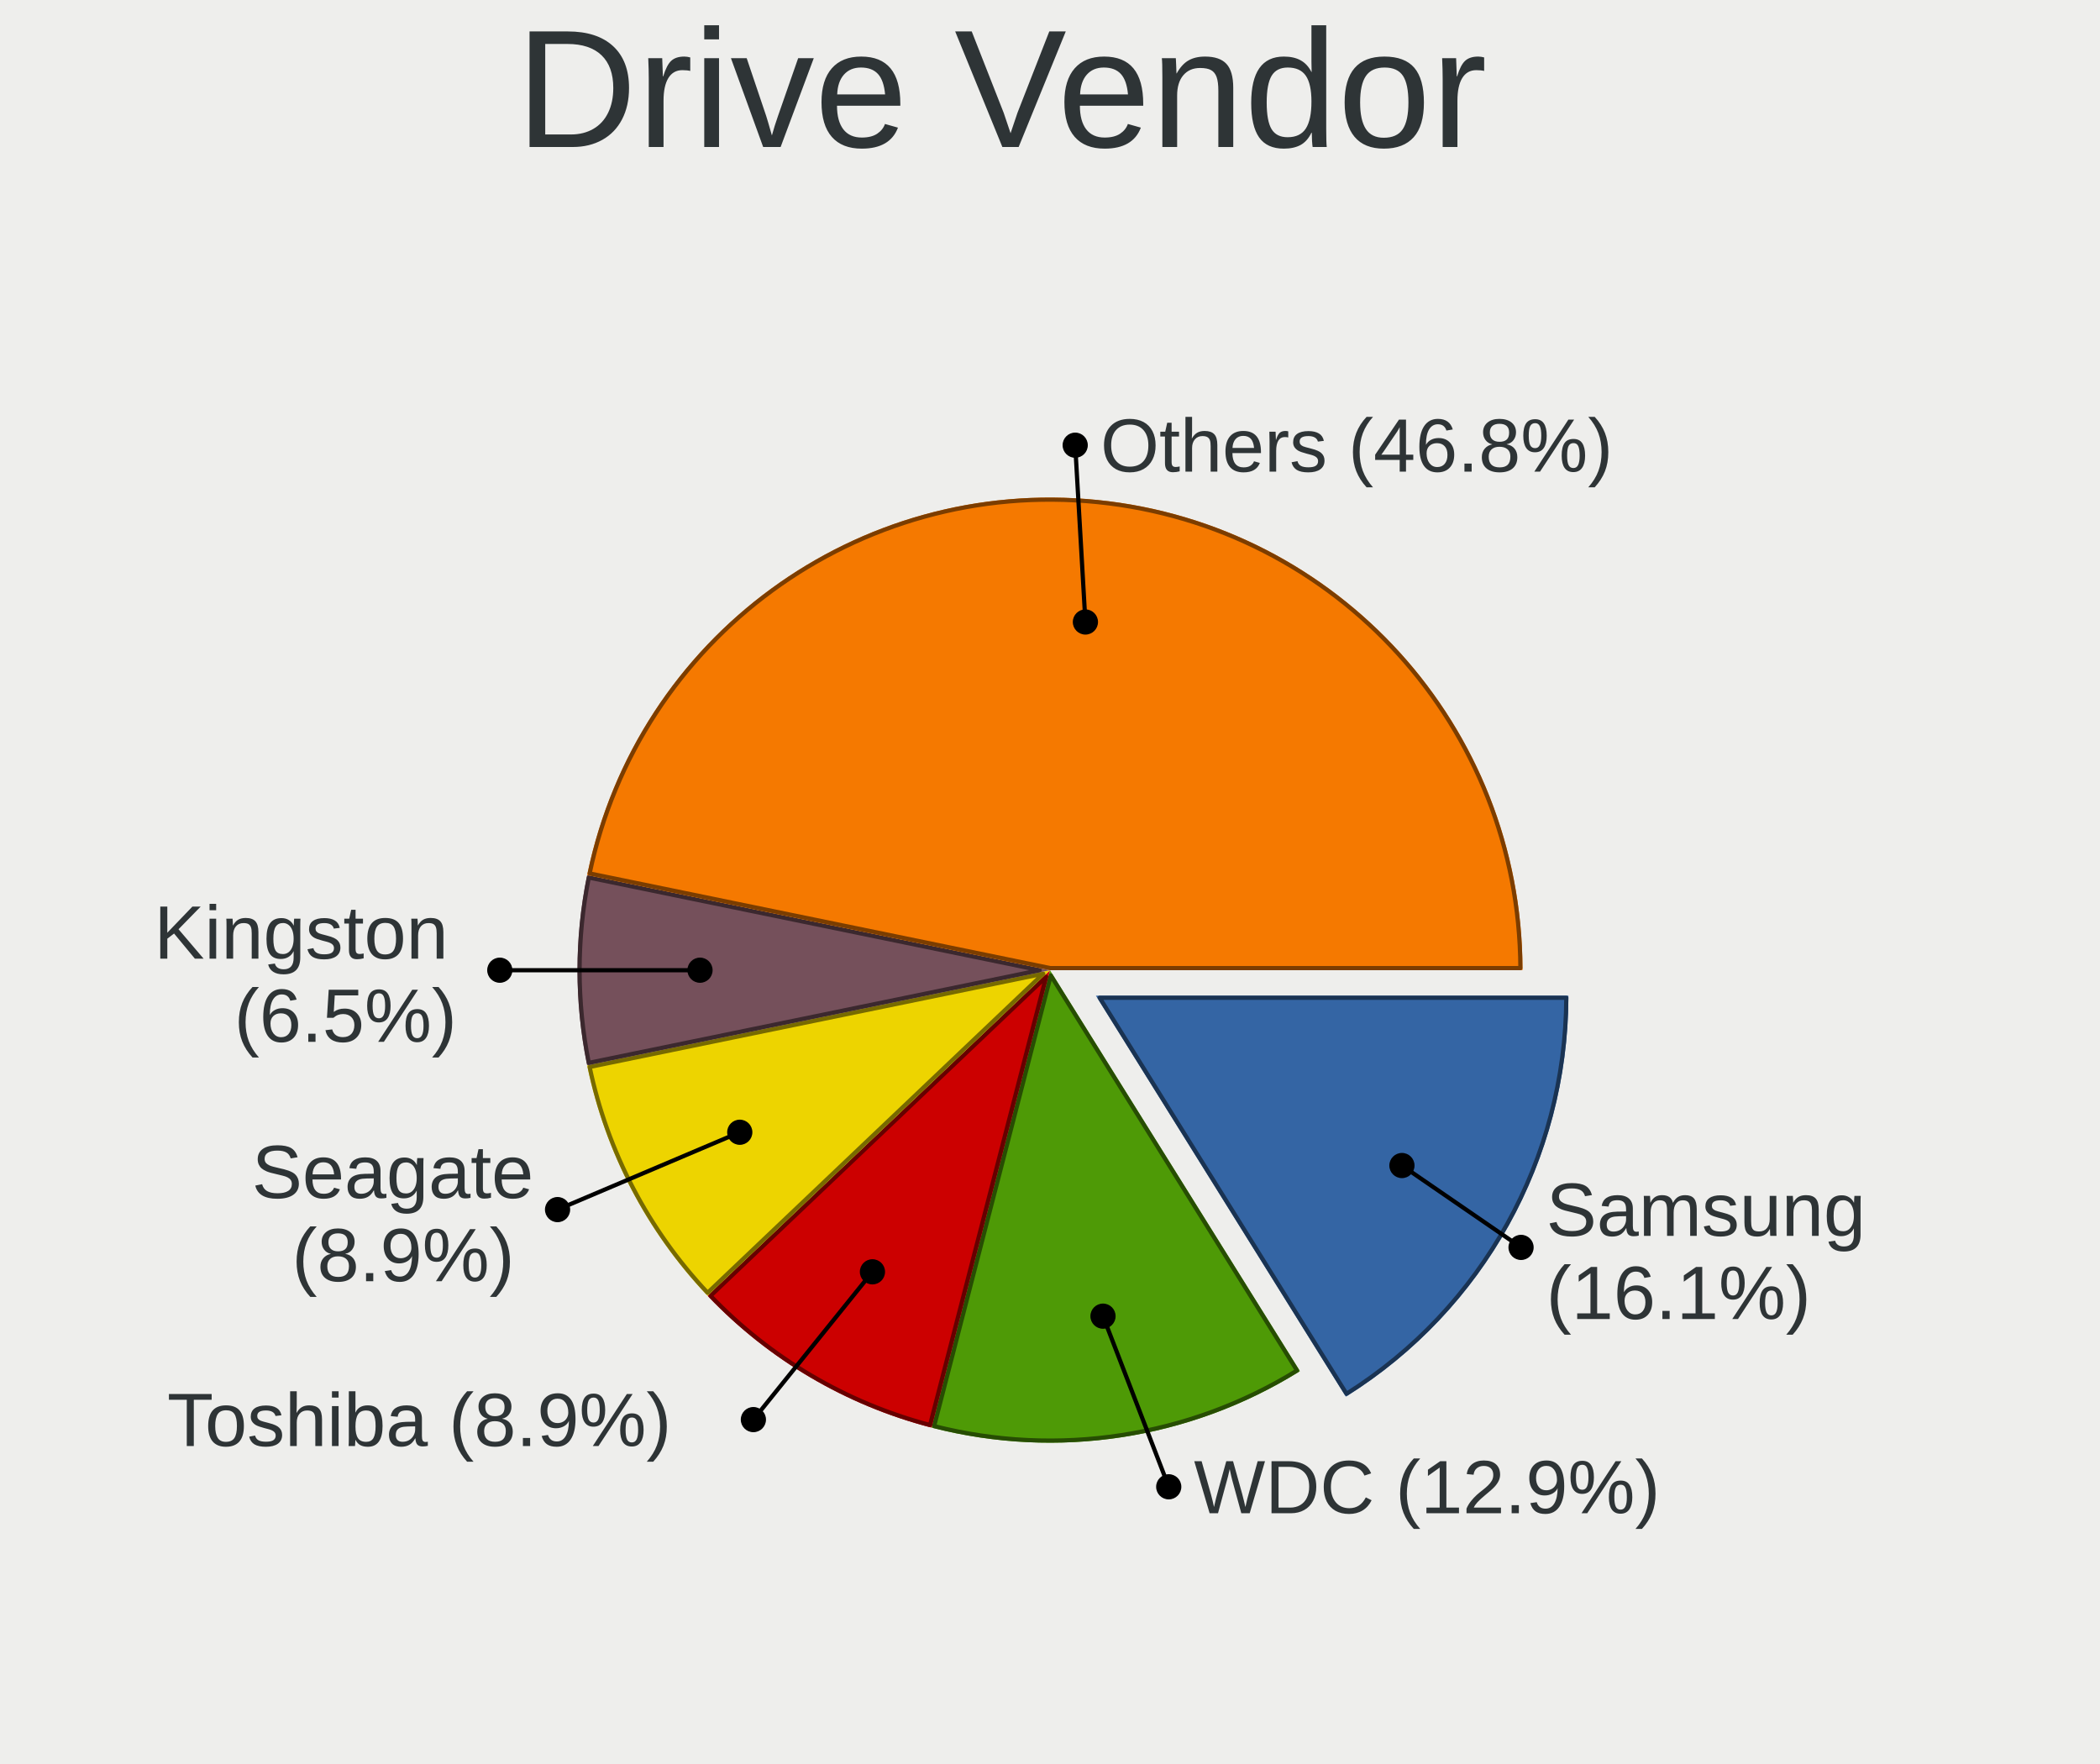
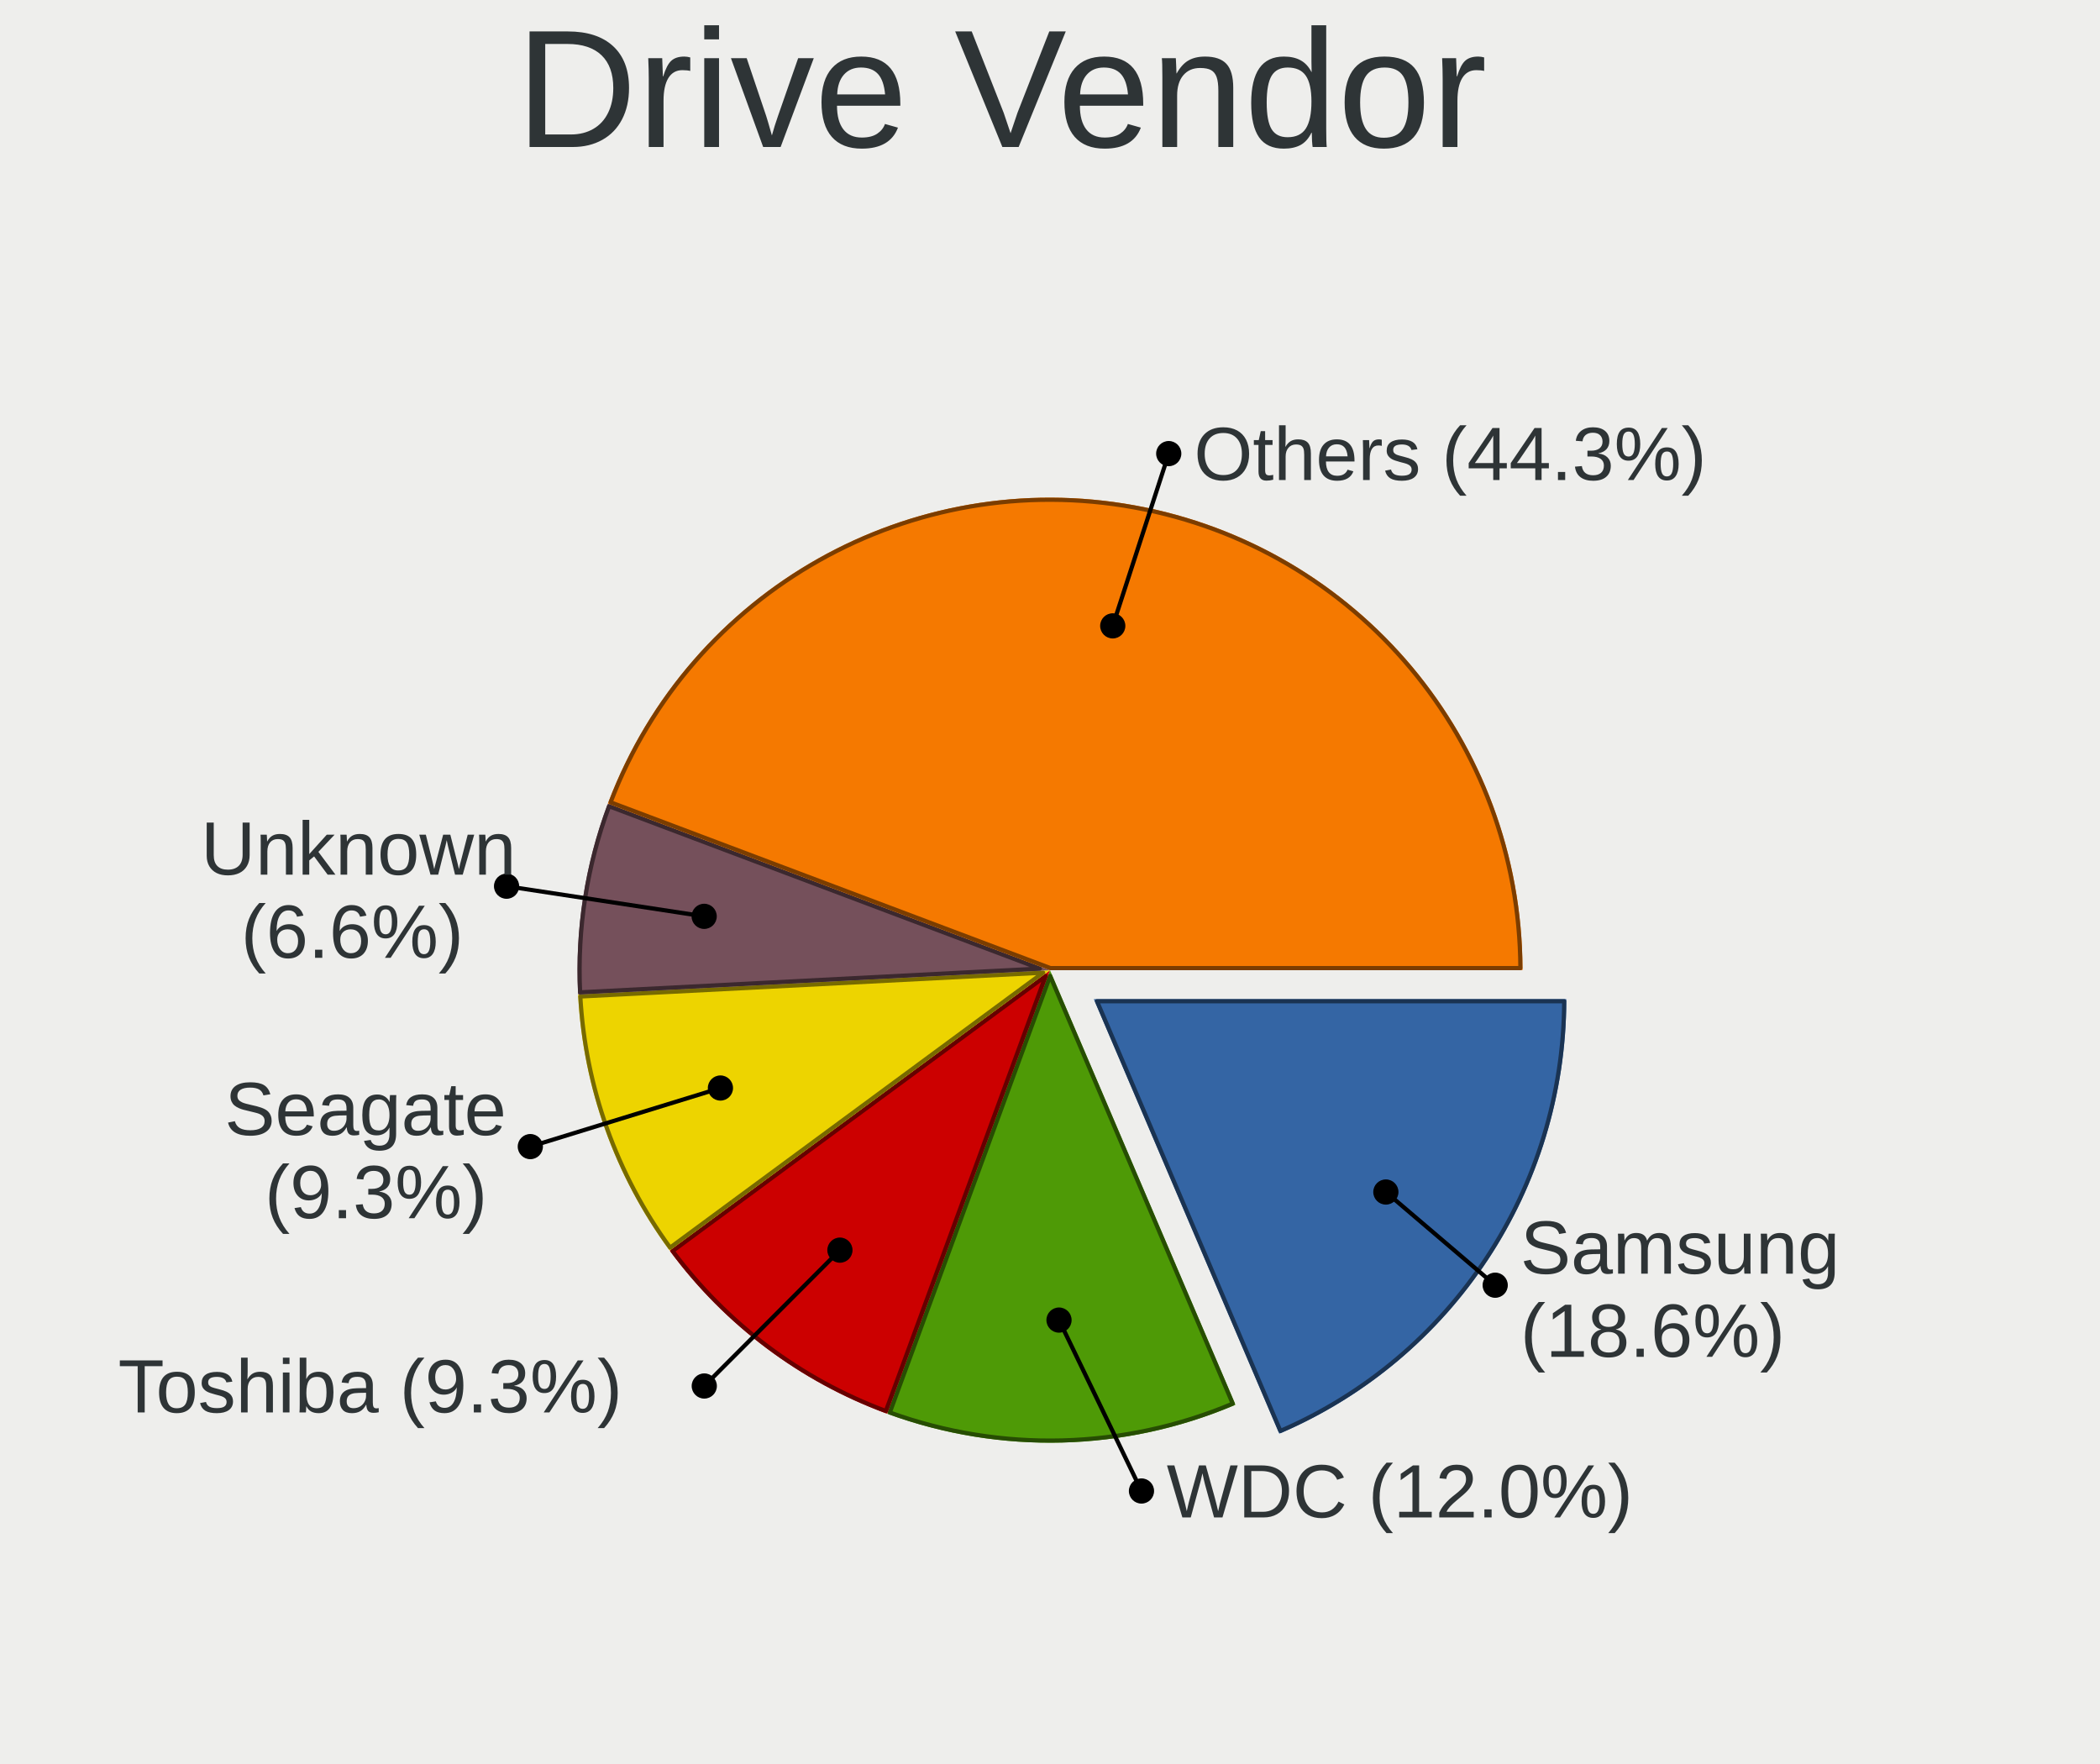
<svg xmlns="http://www.w3.org/2000/svg" width="500" height="420" version="1.0" id="ezcGraph">
  <defs />
  <g id="ezcGraphChart" color-rendering="optimizeQuality" shape-rendering="geometricPrecision" text-rendering="optimizeLegibility">
    <path d=" M 0,420 L 0,0 L 500,0 L 500,420 L 0,420 z " style="fill: #eeeeec; fill-opacity: 1.00; stroke: none;" id="ezcGraphPolygon_1" />
    <path d=" M 0,42 L 0,0 L 500,0 L 500,42 L 0,42 z " style="fill: #000000; fill-opacity: 0.00; stroke: none;" id="ezcGraphPolygon_2" />
-     <path d="M 260.93,237.07 L 373.43,237.07 A 112.50,112.50 0 0,1 320.44,332.54 z" style="fill: #3465a4; fill-opacity: 1.00; stroke: none; cursor: pointer;" id="ezcGraphCircleSector_4" />
-     <path d="M 261.83,237.57 L 372.93,237.57 A 112.00,112.00 0 0,1 320.60,331.85 z" style="fill: none; stroke: #1a3352; stroke-width: 1; stroke-opacity: 1.00; stroke-linecap: round; stroke-linejoin: round;" id="ezcGraphCircleSector_5" />
-     <path d="M 250.00,231.00 L 309.51,326.47 A 112.50,112.50 0 0,1 221.80,339.91 z" style="fill: #4e9a06; fill-opacity: 1.00; stroke: none; cursor: pointer;" id="ezcGraphCircleSector_6" />
-     <path d="M 250.19,232.25 L 308.82,326.31 A 112.00,112.00 0 0,1 222.41,339.55 z" style="fill: none; stroke: #274d03; stroke-width: 1; stroke-opacity: 1.00; stroke-linecap: round; stroke-linejoin: round;" id="ezcGraphCircleSector_7" />
-     <path d="M 250.00,231.00 L 221.80,339.91 A 112.50,112.50 0 0,1 168.46,308.51 z" style="fill: #cc0000; fill-opacity: 1.00; stroke: none; cursor: pointer;" id="ezcGraphCircleSector_8" />
-     <path d="M 249.08,232.57 L 221.44,339.30 A 112.00,112.00 0 0,1 169.17,308.53 z" style="fill: none; stroke: #660000; stroke-width: 1; stroke-opacity: 1.00; stroke-linecap: round; stroke-linejoin: round;" id="ezcGraphCircleSector_9" />
-     <path d="M 250.00,231.00 L 168.46,308.51 A 112.50,112.50 0 0,1 139.80,253.65 z" style="fill: #edd400; fill-opacity: 1.00; stroke: none; cursor: pointer;" id="ezcGraphCircleSector_10" />
-     <path d="M 248.39,231.84 L 168.48,307.80 A 112.00,112.00 0 0,1 140.39,254.04 z" style="fill: none; stroke: #776a00; stroke-width: 1; stroke-opacity: 1.00; stroke-linecap: round; stroke-linejoin: round;" id="ezcGraphCircleSector_11" />
-     <path d="M 250.00,231.00 L 139.80,253.65 A 112.50,112.50 0 0,1 139.80,208.35 z" style="fill: #75505b; fill-opacity: 1.00; stroke: none; cursor: pointer;" id="ezcGraphCircleSector_12" />
-     <path d="M 247.52,231.00 L 140.19,253.06 A 112.00,112.00 0 0,1 140.19,208.94 z" style="fill: none; stroke: #3b282e; stroke-width: 1; stroke-opacity: 1.00; stroke-linecap: round; stroke-linejoin: round;" id="ezcGraphCircleSector_13" />
-     <path d="M 250.00,231.00 L 139.80,208.35 A 112.50,112.50 0 0,1 362.50,231.00 z" style="fill: #f57900; fill-opacity: 1.00; stroke: none;" id="ezcGraphCircleSector_14" />
-     <path d="M 250.05,230.50 L 140.39,207.96 A 112.00,112.00 0 0,1 362.00,230.50 z" style="fill: none; stroke: #7b3d00; stroke-width: 1; stroke-opacity: 1.00; stroke-linecap: round; stroke-linejoin: round;" id="ezcGraphCircleSector_15" />
-     <path d=" M 166.667,231 L 119,231" style="fill: none; stroke: #000000; stroke-width: 1; stroke-opacity: 1.00; stroke-linecap: round; stroke-linejoin: round;" id="ezcGraphLine_16" />
-     <ellipse cx="166.667" cy="231" rx="3" ry="3" style="fill: #000000; fill-opacity: 1.00; stroke: none;" id="ezcGraphCircle_17" />
-     <ellipse cx="119" cy="231" rx="3" ry="3" style="fill: #000000; fill-opacity: 1.00; stroke: none;" id="ezcGraphCircle_18" />
-     <path d=" M 176.137,269.583 L 132.752,288" style="fill: none; stroke: #000000; stroke-width: 1; stroke-opacity: 1.00; stroke-linecap: round; stroke-linejoin: round;" id="ezcGraphLine_20" />
-     <ellipse cx="176.137" cy="269.583" rx="3" ry="3" style="fill: #000000; fill-opacity: 1.00; stroke: none;" id="ezcGraphCircle_21" />
-     <ellipse cx="132.752" cy="288" rx="3" ry="3" style="fill: #000000; fill-opacity: 1.00; stroke: none;" id="ezcGraphCircle_22" />
-     <path d=" M 207.725,302.814 L 179.378,338" style="fill: none; stroke: #000000; stroke-width: 1; stroke-opacity: 1.00; stroke-linecap: round; stroke-linejoin: round;" id="ezcGraphLine_24" />
-     <ellipse cx="207.725" cy="302.814" rx="3" ry="3" style="fill: #000000; fill-opacity: 1.00; stroke: none;" id="ezcGraphCircle_25" />
-     <ellipse cx="179.378" cy="338" rx="3" ry="3" style="fill: #000000; fill-opacity: 1.00; stroke: none;" id="ezcGraphCircle_26" />
-     <path d=" M 258.431,148.094 L 256,106" style="fill: none; stroke: #000000; stroke-width: 1; stroke-opacity: 1.00; stroke-linecap: round; stroke-linejoin: round;" id="ezcGraphLine_28" />
-     <ellipse cx="258.431" cy="148.094" rx="3" ry="3" style="fill: #000000; fill-opacity: 1.00; stroke: none;" id="ezcGraphCircle_29" />
-     <ellipse cx="256" cy="106" rx="3" ry="3" style="fill: #000000; fill-opacity: 1.00; stroke: none;" id="ezcGraphCircle_30" />
-     <path d=" M 333.792,277.508 L 362.156,297" style="fill: none; stroke: #000000; stroke-width: 1; stroke-opacity: 1.00; stroke-linecap: round; stroke-linejoin: round;" id="ezcGraphLine_32" />
-     <ellipse cx="333.792" cy="277.508" rx="3" ry="3" style="fill: #000000; fill-opacity: 1.00; stroke: none;" id="ezcGraphCircle_33" />
-     <ellipse cx="362.156" cy="297" rx="3" ry="3" style="fill: #000000; fill-opacity: 1.00; stroke: none;" id="ezcGraphCircle_34" />
-     <path d=" M 262.619,313.372 L 278.271,354" style="fill: none; stroke: #000000; stroke-width: 1; stroke-opacity: 1.00; stroke-linecap: round; stroke-linejoin: round;" id="ezcGraphLine_36" />
-     <ellipse cx="262.619" cy="313.372" rx="3" ry="3" style="fill: #000000; fill-opacity: 1.00; stroke: none;" id="ezcGraphCircle_37" />
-     <ellipse cx="278.271" cy="354" rx="3" ry="3" style="fill: #000000; fill-opacity: 1.00; stroke: none;" id="ezcGraphCircle_38" />
+     <path d="M 260.43,237.89 L 372.93,237.89 A 112.50,112.50 0 0,1 304.60,341.36 z" style="fill: #3465a4; fill-opacity: 1.00; stroke: none; cursor: pointer;" id="ezcGraphCircleSector_4" />
+     <path d="M 261.19,238.39 L 372.43,238.39 A 112.00,112.00 0 0,1 304.86,340.70 z" style="fill: none; stroke: #1a3352; stroke-width: 1; stroke-opacity: 1.00; stroke-linecap: round; stroke-linejoin: round;" id="ezcGraphCircleSector_5" />
+     <path d="M 250.00,231.00 L 294.16,334.47 A 112.50,112.50 0 0,1 211.22,336.60 z" style="fill: #4e9a06; fill-opacity: 1.00; stroke: none; cursor: pointer;" id="ezcGraphCircleSector_6" />
+     <path d="M 250.03,232.36 L 293.51,334.20 A 112.00,112.00 0 0,1 211.86,336.31 z" style="fill: none; stroke: #274d03; stroke-width: 1; stroke-opacity: 1.00; stroke-linecap: round; stroke-linejoin: round;" id="ezcGraphCircleSector_7" />
+     <path d="M 250.00,231.00 L 211.22,336.60 A 112.50,112.50 0 0,1 159.44,297.75 z" style="fill: #cc0000; fill-opacity: 1.00; stroke: none; cursor: pointer;" id="ezcGraphCircleSector_8" />
+     <path d="M 248.96,232.39 L 210.92,335.96 A 112.00,112.00 0 0,1 160.14,297.86 z" style="fill: none; stroke: #660000; stroke-width: 1; stroke-opacity: 1.00; stroke-linecap: round; stroke-linejoin: round;" id="ezcGraphCircleSector_9" />
+     <path d="M 250.00,231.00 L 159.44,297.75 A 112.50,112.50 0 0,1 137.65,236.79 z" style="fill: #edd400; fill-opacity: 1.00; stroke: none; cursor: pointer;" id="ezcGraphCircleSector_10" />
+     <path d="M 248.36,231.59 L 159.55,297.05 A 112.00,112.00 0 0,1 138.17,237.26 z" style="fill: none; stroke: #776a00; stroke-width: 1; stroke-opacity: 1.00; stroke-linecap: round; stroke-linejoin: round;" id="ezcGraphCircleSector_11" />
+     <path d="M 250.00,231.00 L 137.65,236.79 A 112.50,112.50 0 0,1 144.73,191.32 z" style="fill: #75505b; fill-opacity: 1.00; stroke: none; cursor: pointer;" id="ezcGraphCircleSector_12" />
+     <path d="M 247.58,230.62 L 138.12,236.27 A 112.00,112.00 0 0,1 145.02,191.96 z" style="fill: none; stroke: #3b282e; stroke-width: 1; stroke-opacity: 1.00; stroke-linecap: round; stroke-linejoin: round;" id="ezcGraphCircleSector_13" />
+     <path d="M 250.00,231.00 L 144.73,191.32 A 112.50,112.50 0 0,1 362.50,231.00 z" style="fill: #f57900; fill-opacity: 1.00; stroke: none;" id="ezcGraphCircleSector_14" />
+     <path d="M 250.09,230.50 L 145.38,191.02 A 112.00,112.00 0 0,1 362.00,230.50 z" style="fill: none; stroke: #7b3d00; stroke-width: 1; stroke-opacity: 1.00; stroke-linecap: round; stroke-linejoin: round;" id="ezcGraphCircleSector_15" />
+     <path d=" M 167.659,218.176 L 120.61,211" style="fill: none; stroke: #000000; stroke-width: 1; stroke-opacity: 1.00; stroke-linecap: round; stroke-linejoin: round;" id="ezcGraphLine_16" />
+     <ellipse cx="167.659" cy="218.176" rx="3" ry="3" style="fill: #000000; fill-opacity: 1.00; stroke: none;" id="ezcGraphCircle_17" />
+     <ellipse cx="120.61" cy="211" rx="3" ry="3" style="fill: #000000; fill-opacity: 1.00; stroke: none;" id="ezcGraphCircle_18" />
+     <path d=" M 171.53,259.053 L 126.267,273" style="fill: none; stroke: #000000; stroke-width: 1; stroke-opacity: 1.00; stroke-linecap: round; stroke-linejoin: round;" id="ezcGraphLine_20" />
+     <ellipse cx="171.53" cy="259.053" rx="3" ry="3" style="fill: #000000; fill-opacity: 1.00; stroke: none;" id="ezcGraphCircle_21" />
+     <ellipse cx="126.267" cy="273" rx="3" ry="3" style="fill: #000000; fill-opacity: 1.00; stroke: none;" id="ezcGraphCircle_22" />
+     <path d=" M 199.982,297.653 L 167.685,330" style="fill: none; stroke: #000000; stroke-width: 1; stroke-opacity: 1.00; stroke-linecap: round; stroke-linejoin: round;" id="ezcGraphLine_24" />
+     <ellipse cx="199.982" cy="297.653" rx="3" ry="3" style="fill: #000000; fill-opacity: 1.00; stroke: none;" id="ezcGraphCircle_25" />
+     <ellipse cx="167.685" cy="330" rx="3" ry="3" style="fill: #000000; fill-opacity: 1.00; stroke: none;" id="ezcGraphCircle_26" />
+     <path d=" M 264.94,149.017 L 278.271,108" style="fill: none; stroke: #000000; stroke-width: 1; stroke-opacity: 1.00; stroke-linecap: round; stroke-linejoin: round;" id="ezcGraphLine_28" />
+     <ellipse cx="264.94" cy="149.017" rx="3" ry="3" style="fill: #000000; fill-opacity: 1.00; stroke: none;" id="ezcGraphCircle_29" />
+     <ellipse cx="278.271" cy="108" rx="3" ry="3" style="fill: #000000; fill-opacity: 1.00; stroke: none;" id="ezcGraphCircle_30" />
+     <path d=" M 329.967,283.814 L 356,306" style="fill: none; stroke: #000000; stroke-width: 1; stroke-opacity: 1.00; stroke-linecap: round; stroke-linejoin: round;" id="ezcGraphLine_32" />
+     <ellipse cx="329.967" cy="283.814" rx="3" ry="3" style="fill: #000000; fill-opacity: 1.00; stroke: none;" id="ezcGraphCircle_33" />
+     <ellipse cx="356" cy="306" rx="3" ry="3" style="fill: #000000; fill-opacity: 1.00; stroke: none;" id="ezcGraphCircle_34" />
+     <path d=" M 252.146,314.306 L 271.78,355" style="fill: none; stroke: #000000; stroke-width: 1; stroke-opacity: 1.00; stroke-linecap: round; stroke-linejoin: round;" id="ezcGraphLine_36" />
+     <ellipse cx="252.146" cy="314.306" rx="3" ry="3" style="fill: #000000; fill-opacity: 1.00; stroke: none;" id="ezcGraphCircle_37" />
+     <ellipse cx="271.78" cy="355" rx="3" ry="3" style="fill: #000000; fill-opacity: 1.00; stroke: none;" id="ezcGraphCircle_38" />
    <g id="ezcGraphTextBox_3">
      <path d=" M 122.3,42 L 122.3,0.5 L 378.2,0.5 L 378.2,42 L 122.3,42 z " style="fill: #ffffff; fill-opacity: 0.00; stroke: none;" id="ezcGraphPolygon_40" />
      <text id="ezcGraphTextBox_3_text" x="122.8" text-length="254.4px" y="35" style="font-size: 40px; font-family: 'Arial'; fill: #2e3436; fill-opacity: 1.00; stroke: none;">Drive Vendor</text>
    </g>
    <g id="ezcGraphTextBox_19" style=" cursor: pointer;">
-       <path d=" M 36.18,250.05 L 36.18,212.45 L 114,212.45 L 114,250.05 L 36.18,250.05 z " style="fill: #ffffff; fill-opacity: 0.00; stroke: none;" id="ezcGraphPolygon_41" />
-       <text id="ezcGraphTextBox_19_text" x="36.68" text-length="76.32px" y="228.25" style="font-size: 18px; font-family: 'Arial'; fill: #2e3436; fill-opacity: 1.00; stroke: none;">Kingston</text>
-       <text id="ezcGraphTextBox_19_text" x="55.76" text-length="57.24px" y="248.05" style="font-size: 18px; font-family: 'Arial'; fill: #2e3436; fill-opacity: 1.00; stroke: none;">(6.5%)</text>
+       <path d=" M 47.33,230.05 L 47.33,192.45 L 115.61,192.45 L 115.61,230.05 L 47.33,230.05 z " style="fill: #ffffff; fill-opacity: 0.00; stroke: none;" id="ezcGraphPolygon_41" />
+       <text id="ezcGraphTextBox_19_text" x="47.83" text-length="66.78px" y="208.25" style="font-size: 18px; font-family: 'Arial'; fill: #2e3436; fill-opacity: 1.00; stroke: none;">Unknown</text>
+       <text id="ezcGraphTextBox_19_text" x="57.37" text-length="57.24px" y="228.05" style="font-size: 18px; font-family: 'Arial'; fill: #2e3436; fill-opacity: 1.00; stroke: none;">(6.6%)</text>
    </g>
    <g id="ezcGraphTextBox_23" style=" cursor: pointer;">
-       <path d=" M 59.472,307.05 L 59.472,269.45 L 127.752,269.45 L 127.752,307.05 L 59.472,307.05 z " style="fill: #ffffff; fill-opacity: 0.00; stroke: none;" id="ezcGraphPolygon_42" />
-       <text id="ezcGraphTextBox_23_text" x="59.972" text-length="66.78px" y="285.25" style="font-size: 18px; font-family: 'Arial'; fill: #2e3436; fill-opacity: 1.00; stroke: none;">Seagate</text>
-       <text id="ezcGraphTextBox_23_text" x="69.513" text-length="57.24px" y="305.05" style="font-size: 18px; font-family: 'Arial'; fill: #2e3436; fill-opacity: 1.00; stroke: none;">(8.9%)</text>
+       <path d=" M 52.987,292.05 L 52.987,254.45 L 121.267,254.45 L 121.267,292.05 L 52.987,292.05 z " style="fill: #ffffff; fill-opacity: 0.00; stroke: none;" id="ezcGraphPolygon_42" />
+       <text id="ezcGraphTextBox_23_text" x="53.487" text-length="66.78px" y="270.25" style="font-size: 18px; font-family: 'Arial'; fill: #2e3436; fill-opacity: 1.00; stroke: none;">Seagate</text>
+       <text id="ezcGraphTextBox_23_text" x="63.027" text-length="57.24px" y="290.05" style="font-size: 18px; font-family: 'Arial'; fill: #2e3436; fill-opacity: 1.00; stroke: none;">(9.3%)</text>
    </g>
    <g id="ezcGraphTextBox_27" style=" cursor: pointer;">
-       <path d=" M 39.318,348 L 39.318,328.5 L 174.378,328.5 L 174.378,348 L 39.318,348 z " style="fill: #ffffff; fill-opacity: 0.00; stroke: none;" id="ezcGraphPolygon_43" />
-       <text id="ezcGraphTextBox_27_text" x="39.818" text-length="133.56px" y="344.3" style="font-size: 18px; font-family: 'Arial'; fill: #2e3436; fill-opacity: 1.00; stroke: none;">Toshiba (8.9%)</text>
+       <path d=" M 27.625,340 L 27.625,320.5 L 162.685,320.5 L 162.685,340 L 27.625,340 z " style="fill: #ffffff; fill-opacity: 0.00; stroke: none;" id="ezcGraphPolygon_43" />
+       <text id="ezcGraphTextBox_27_text" x="28.125" text-length="133.56px" y="336.3" style="font-size: 18px; font-family: 'Arial'; fill: #2e3436; fill-opacity: 1.00; stroke: none;">Toshiba (9.3%)</text>
    </g>
    <g id="ezcGraphTextBox_31">
-       <path d=" M 261.5,116 L 261.5,96.5 L 396.56,96.5 L 396.56,116 L 261.5,116 z " style="fill: #ffffff; fill-opacity: 0.00; stroke: none;" id="ezcGraphPolygon_44" />
-       <text id="ezcGraphTextBox_31_text" x="262" text-length="133.56px" y="112.3" style="font-size: 18px; font-family: 'Arial'; fill: #2e3436; fill-opacity: 1.00; stroke: none;">Others (46.8%)</text>
+       <path d=" M 283.771,118 L 283.771,98.5 L 418.831,98.5 L 418.831,118 L 283.771,118 z " style="fill: #ffffff; fill-opacity: 0.00; stroke: none;" id="ezcGraphPolygon_44" />
+       <text id="ezcGraphTextBox_31_text" x="284.271" text-length="133.56px" y="114.3" style="font-size: 18px; font-family: 'Arial'; fill: #2e3436; fill-opacity: 1.00; stroke: none;">Others (44.3%)</text>
    </g>
    <g id="ezcGraphTextBox_35" style=" cursor: pointer;">
-       <path d=" M 367.656,316.05 L 367.656,278.45 L 435.935,278.45 L 435.935,316.05 L 367.656,316.05 z " style="fill: #ffffff; fill-opacity: 0.00; stroke: none;" id="ezcGraphPolygon_45" />
-       <text id="ezcGraphTextBox_35_text" x="368.156" text-length="66.78px" y="294.25" style="font-size: 18px; font-family: 'Arial'; fill: #2e3436; fill-opacity: 1.00; stroke: none;">Samsung</text>
-       <text id="ezcGraphTextBox_35_text" x="368.156" text-length="66.78px" y="314.05" style="font-size: 18px; font-family: 'Arial'; fill: #2e3436; fill-opacity: 1.00; stroke: none;">(16.1%)</text>
+       <path d=" M 361.5,325.05 L 361.5,287.45 L 429.78,287.45 L 429.78,325.05 L 361.5,325.05 z " style="fill: #ffffff; fill-opacity: 0.00; stroke: none;" id="ezcGraphPolygon_45" />
+       <text id="ezcGraphTextBox_35_text" x="362" text-length="66.78px" y="303.25" style="font-size: 18px; font-family: 'Arial'; fill: #2e3436; fill-opacity: 1.00; stroke: none;">Samsung</text>
+       <text id="ezcGraphTextBox_35_text" x="362" text-length="66.78px" y="323.05" style="font-size: 18px; font-family: 'Arial'; fill: #2e3436; fill-opacity: 1.00; stroke: none;">(18.6%)</text>
    </g>
    <g id="ezcGraphTextBox_39" style=" cursor: pointer;">
-       <path d=" M 283.771,364 L 283.771,344.5 L 390.211,344.5 L 390.211,364 L 283.771,364 z " style="fill: #ffffff; fill-opacity: 0.00; stroke: none;" id="ezcGraphPolygon_46" />
-       <text id="ezcGraphTextBox_39_text" x="284.271" text-length="104.94px" y="360.3" style="font-size: 18px; font-family: 'Arial'; fill: #2e3436; fill-opacity: 1.00; stroke: none;">WDC (12.9%)</text>
+       <path d=" M 277.28,365 L 277.28,345.5 L 383.72,345.5 L 383.72,365 L 277.28,365 z " style="fill: #ffffff; fill-opacity: 0.00; stroke: none;" id="ezcGraphPolygon_46" />
+       <text id="ezcGraphTextBox_39_text" x="277.78" text-length="104.94px" y="361.3" style="font-size: 18px; font-family: 'Arial'; fill: #2e3436; fill-opacity: 1.00; stroke: none;">WDC (12.0%)</text>
    </g>
  </g>
</svg>
